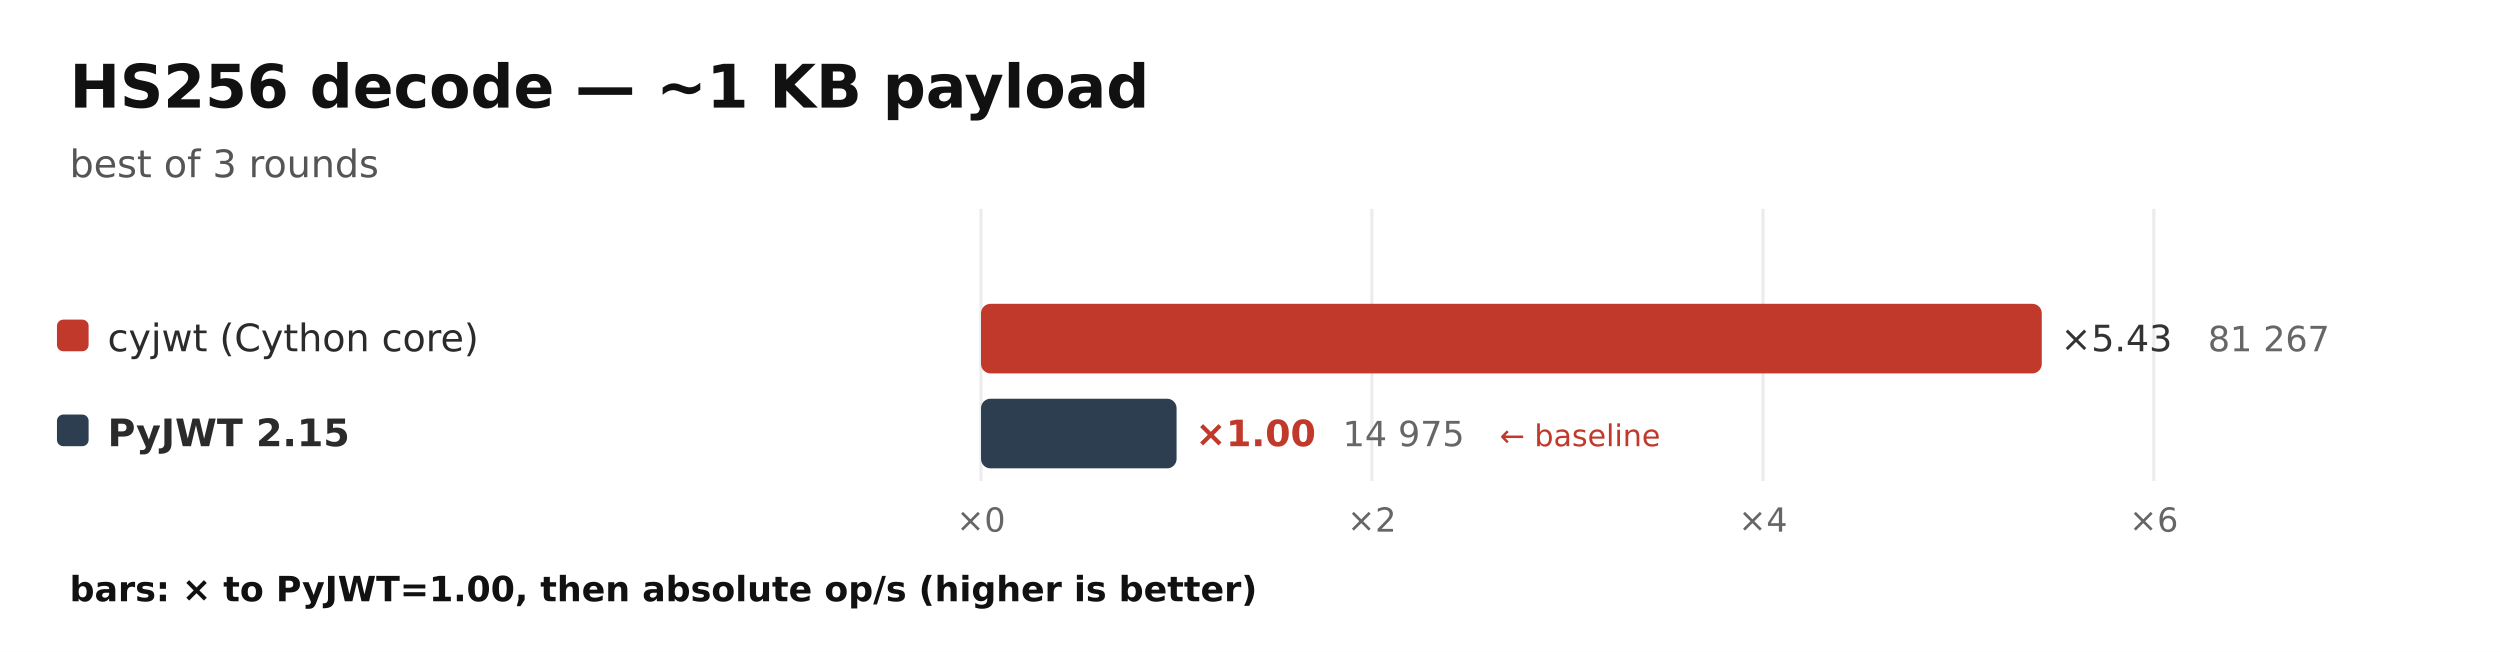
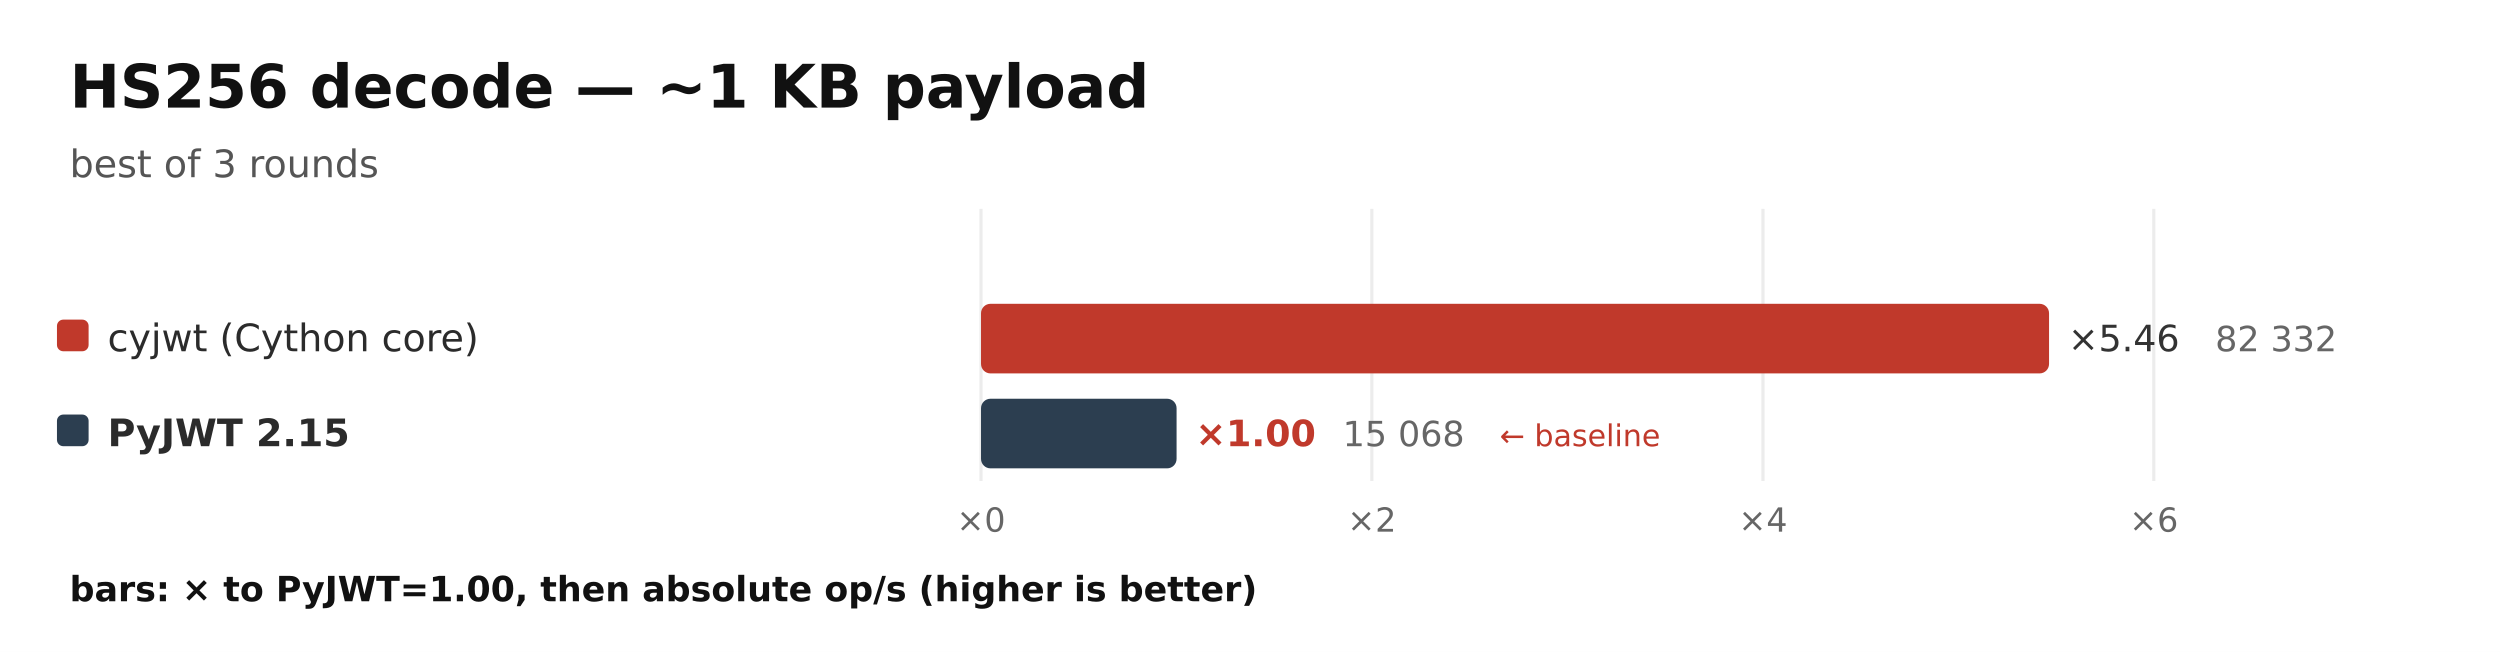
<svg xmlns="http://www.w3.org/2000/svg" width="790" height="206" viewBox="0 0 790 206" font-family="DejaVu Sans, Helvetica, Arial, sans-serif">
  <rect width="790" height="206" fill="#ffffff" />
  <text x="22" y="34" font-size="19" font-weight="700" fill="#111">HS256 decode — ~1 KB payload</text>
  <text x="22" y="56" font-size="12" fill="#555">best of 3 rounds</text>
  <line x1="310.0" y1="66" x2="310.0" y2="152" stroke="#ececec" stroke-width="1" />
  <text x="310.0" y="168" font-size="10.5" fill="#666" text-anchor="middle">×0</text>
  <line x1="433.5" y1="66" x2="433.5" y2="152" stroke="#ececec" stroke-width="1" />
  <text x="433.5" y="168" font-size="10.5" fill="#666" text-anchor="middle">×2</text>
  <line x1="557.1" y1="66" x2="557.1" y2="152" stroke="#ececec" stroke-width="1" />
  <text x="557.1" y="168" font-size="10.5" fill="#666" text-anchor="middle">×4</text>
  <line x1="680.6" y1="66" x2="680.6" y2="152" stroke="#ececec" stroke-width="1" />
  <text x="680.6" y="168" font-size="10.5" fill="#666" text-anchor="middle">×6</text>
  <rect x="18" y="101" width="10" height="10" rx="2" fill="#c0392b" />
  <text x="34" y="111" font-size="12" fill="#2b2b2b">cyjwt (Cython core)</text>
-   <rect x="310" y="96" width="335.2" height="22" rx="3" fill="#c0392b" />
-   <text x="651.2" y="111" font-size="11.5" fill="#333">×5.43</text>
-   <text x="697.7" y="111" font-size="11" fill="#666">81 267</text>
+   <rect x="310" y="96" width="337.5" height="22" rx="3" fill="#c0392b" />
+   <text x="653.5" y="111" font-size="11.5" fill="#333">×5.46</text>
+   <text x="700.0" y="111" font-size="11" fill="#666">82 332</text>
  <rect x="18" y="131" width="10" height="10" rx="2" fill="#2c3e50" />
  <text x="34" y="141" font-size="12" fill="#2b2b2b" font-weight="700">PyJWT 2.15</text>
  <rect x="310" y="126" width="61.8" height="22" rx="3" fill="#2c3e50" />
  <text x="377.8" y="141" font-size="11.5" fill="#c0392b" font-weight="700">×1.00</text>
-   <text x="424.3" y="141" font-size="11" fill="#666">14 975</text>
+   <text x="424.3" y="141" font-size="11" fill="#666">15 068</text>
  <text x="473.9" y="141" font-size="9.5" fill="#c0392b">← baseline</text>
  <text x="22" y="190" font-size="11" fill="#111" font-weight="600">bars: × to PyJWT=1.00, then absolute op/s (higher is better)</text>
</svg>
